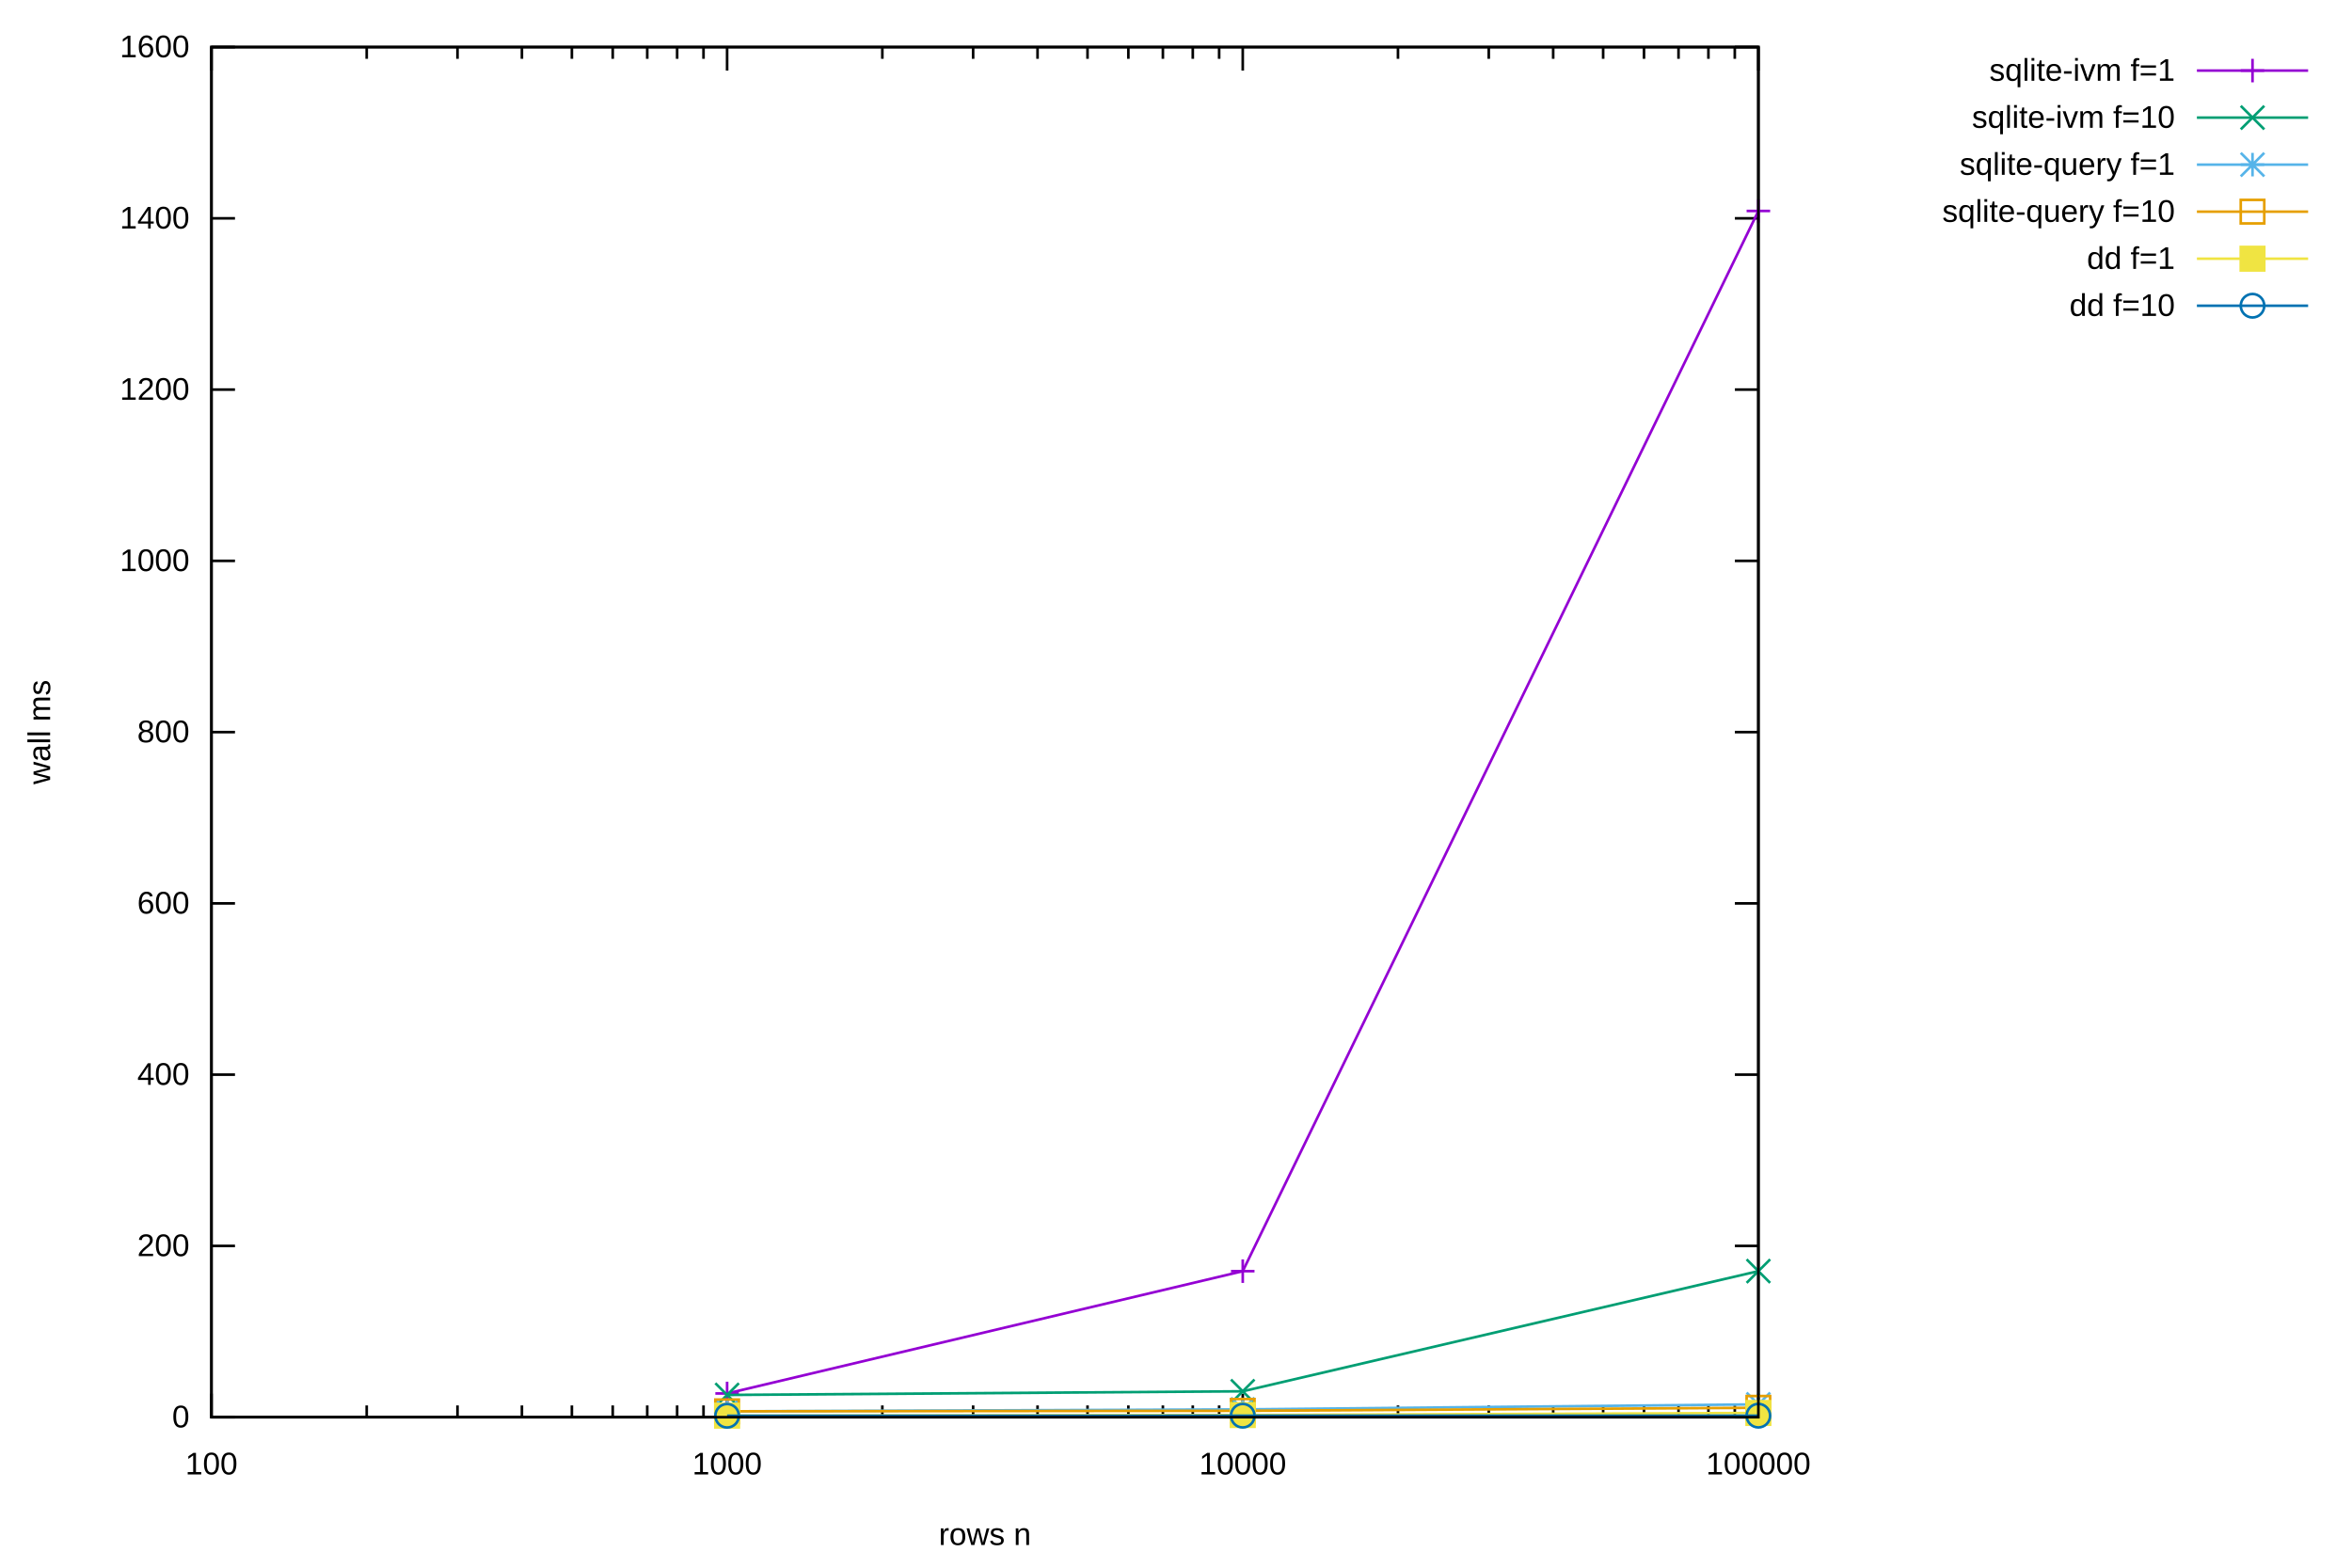
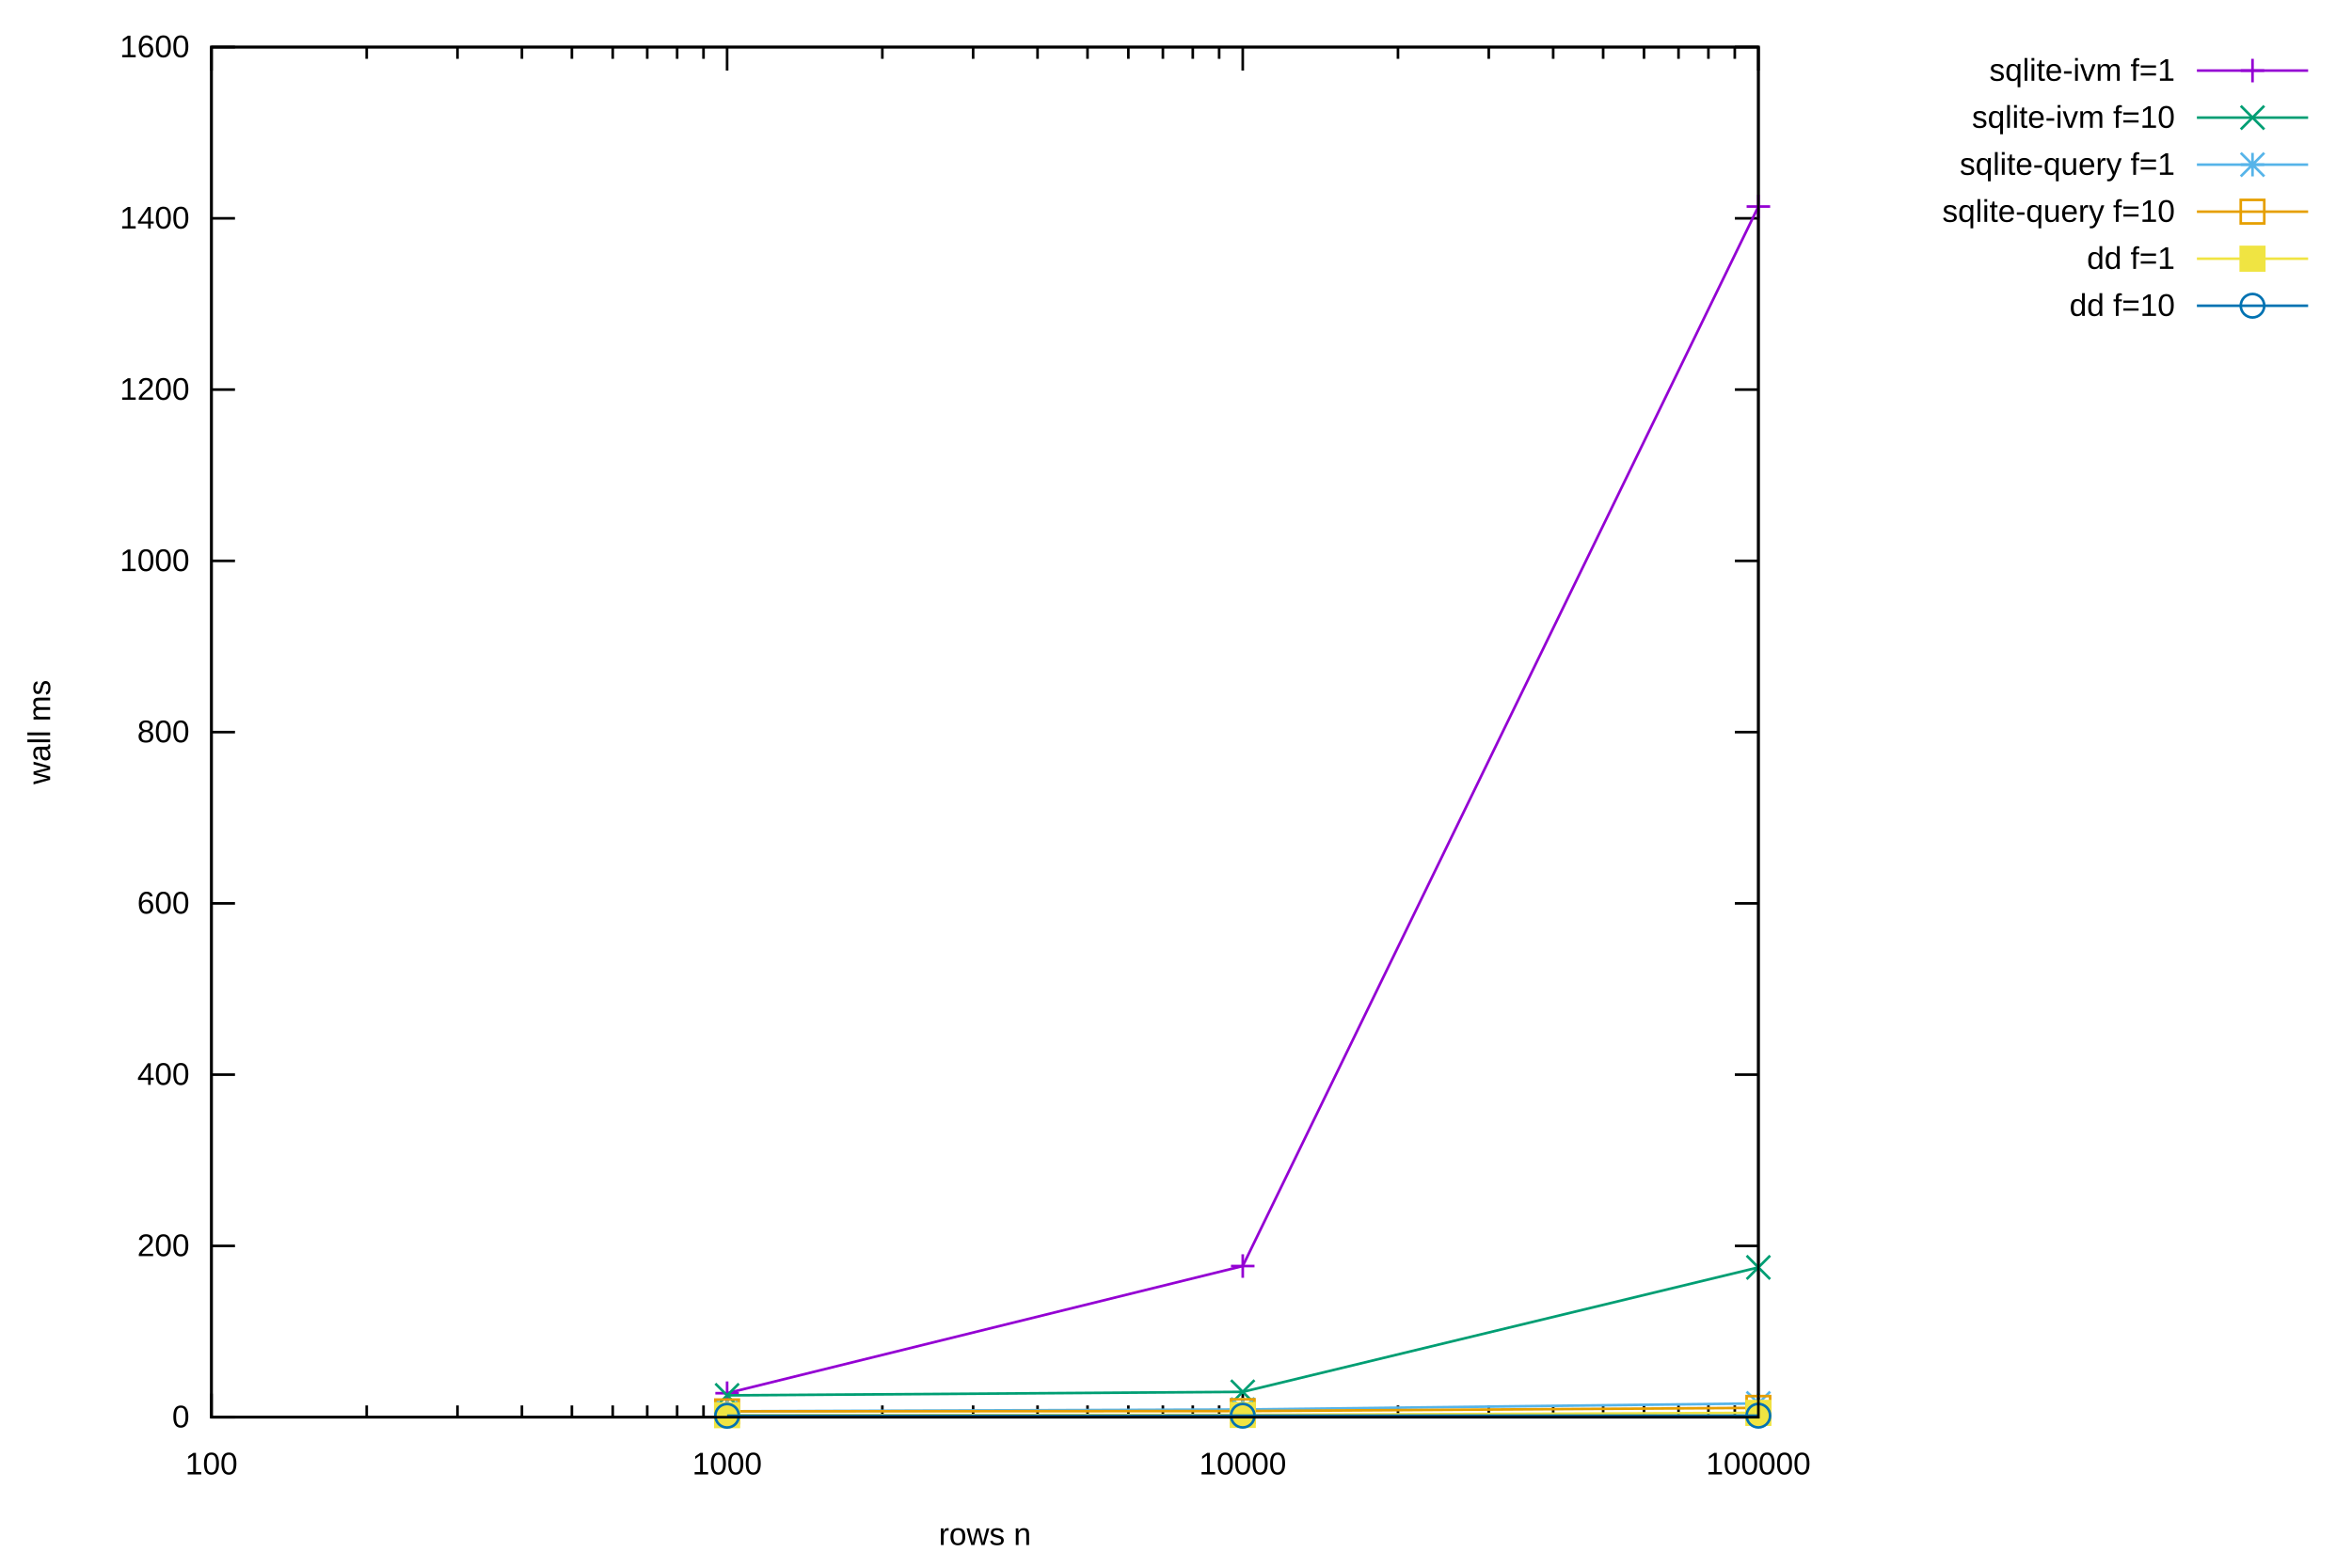
<svg xmlns="http://www.w3.org/2000/svg" xmlns:xlink="http://www.w3.org/1999/xlink" width="900" height="600" viewBox="0 0 900 600">
  <g id="gnuplot_canvas">
    <rect x="0" y="0" width="900" height="600" fill="none" />
    <defs>
      <circle id="gpDot" r="0.5" stroke-width="0.5" stroke="currentColor" />
      <path id="gpPt0" stroke-width="0.222" stroke="currentColor" d="M-1,0 h2 M0,-1 v2" />
      <path id="gpPt1" stroke-width="0.222" stroke="currentColor" d="M-1,-1 L1,1 M1,-1 L-1,1" />
      <path id="gpPt2" stroke-width="0.222" stroke="currentColor" d="M-1,0 L1,0 M0,-1 L0,1 M-1,-1 L1,1 M-1,1 L1,-1" />
      <rect id="gpPt3" stroke-width="0.222" stroke="currentColor" x="-1" y="-1" width="2" height="2" />
      <rect id="gpPt4" stroke-width="0.222" stroke="currentColor" fill="currentColor" x="-1" y="-1" width="2" height="2" />
      <circle id="gpPt5" stroke-width="0.222" stroke="currentColor" cx="0" cy="0" r="1" />
      <use xlink:href="#gpPt5" id="gpPt6" fill="currentColor" stroke="none" />
      <path id="gpPt7" stroke-width="0.222" stroke="currentColor" d="M0,-1.33 L-1.33,0.67 L1.33,0.67 z" />
      <use xlink:href="#gpPt7" id="gpPt8" fill="currentColor" stroke="none" />
      <use xlink:href="#gpPt7" id="gpPt9" stroke="currentColor" transform="rotate(180)" />
      <use xlink:href="#gpPt9" id="gpPt10" fill="currentColor" stroke="none" />
      <use xlink:href="#gpPt3" id="gpPt11" stroke="currentColor" transform="rotate(45)" />
      <use xlink:href="#gpPt11" id="gpPt12" fill="currentColor" stroke="none" />
      <path id="gpPt13" stroke-width="0.222" stroke="currentColor" d="M0,1.330 L1.265,0.411 L0.782,-1.067 L-0.782,-1.076 L-1.265,0.411 z" />
      <use xlink:href="#gpPt13" id="gpPt14" fill="currentColor" stroke="none" />
      <filter id="textbox" filterUnits="objectBoundingBox" x="0" y="0" height="1" width="1">
        <feFlood flood-color="white" flood-opacity="1" result="bgnd" />
        <feComposite in="SourceGraphic" in2="bgnd" operator="atop" />
      </filter>
      <filter id="greybox" filterUnits="objectBoundingBox" x="0" y="0" height="1" width="1">
        <feFlood flood-color="lightgrey" flood-opacity="1" result="grey" />
        <feComposite in="SourceGraphic" in2="grey" operator="atop" />
      </filter>
    </defs>
    <g fill="none" color="white" stroke="currentColor" stroke-width="1.00" stroke-linecap="butt" stroke-linejoin="miter">
</g>
    <g fill="none" color="black" stroke="currentColor" stroke-width="1.00" stroke-linecap="butt" stroke-linejoin="miter">
      <path stroke="black" d="M80.92,542.40 L89.92,542.40 M672.85,542.40 L663.85,542.40  " />
      <g transform="translate(72.53,546.30)" stroke="none" fill="black" font-family="Arial" font-size="12.00" text-anchor="end">
        <text>
          <tspan font-family="Arial"> 0</tspan>
        </text>
      </g>
    </g>
    <g fill="none" color="black" stroke="currentColor" stroke-width="1.00" stroke-linecap="butt" stroke-linejoin="miter">
      <path stroke="black" d="M80.92,476.85 L89.92,476.85 M672.85,476.85 L663.85,476.85  " />
      <g transform="translate(72.53,480.75)" stroke="none" fill="black" font-family="Arial" font-size="12.00" text-anchor="end">
        <text>
          <tspan font-family="Arial"> 200</tspan>
        </text>
      </g>
    </g>
    <g fill="none" color="black" stroke="currentColor" stroke-width="1.00" stroke-linecap="butt" stroke-linejoin="miter">
      <path stroke="black" d="M80.92,411.30 L89.92,411.30 M672.85,411.30 L663.85,411.30  " />
      <g transform="translate(72.53,415.20)" stroke="none" fill="black" font-family="Arial" font-size="12.00" text-anchor="end">
        <text>
          <tspan font-family="Arial"> 400</tspan>
        </text>
      </g>
    </g>
    <g fill="none" color="black" stroke="currentColor" stroke-width="1.00" stroke-linecap="butt" stroke-linejoin="miter">
      <path stroke="black" d="M80.92,345.75 L89.92,345.75 M672.85,345.75 L663.85,345.75  " />
      <g transform="translate(72.53,349.65)" stroke="none" fill="black" font-family="Arial" font-size="12.00" text-anchor="end">
        <text>
          <tspan font-family="Arial"> 600</tspan>
        </text>
      </g>
    </g>
    <g fill="none" color="black" stroke="currentColor" stroke-width="1.00" stroke-linecap="butt" stroke-linejoin="miter">
      <path stroke="black" d="M80.92,280.20 L89.92,280.20 M672.85,280.20 L663.85,280.20  " />
      <g transform="translate(72.53,284.10)" stroke="none" fill="black" font-family="Arial" font-size="12.00" text-anchor="end">
        <text>
          <tspan font-family="Arial"> 800</tspan>
        </text>
      </g>
    </g>
    <g fill="none" color="black" stroke="currentColor" stroke-width="1.00" stroke-linecap="butt" stroke-linejoin="miter">
      <path stroke="black" d="M80.92,214.66 L89.92,214.66 M672.85,214.66 L663.85,214.66  " />
      <g transform="translate(72.53,218.56)" stroke="none" fill="black" font-family="Arial" font-size="12.00" text-anchor="end">
        <text>
          <tspan font-family="Arial"> 1000</tspan>
        </text>
      </g>
    </g>
    <g fill="none" color="black" stroke="currentColor" stroke-width="1.00" stroke-linecap="butt" stroke-linejoin="miter">
      <path stroke="black" d="M80.92,149.11 L89.92,149.11 M672.85,149.11 L663.85,149.11  " />
      <g transform="translate(72.53,153.01)" stroke="none" fill="black" font-family="Arial" font-size="12.00" text-anchor="end">
        <text>
          <tspan font-family="Arial"> 1200</tspan>
        </text>
      </g>
    </g>
    <g fill="none" color="black" stroke="currentColor" stroke-width="1.00" stroke-linecap="butt" stroke-linejoin="miter">
      <path stroke="black" d="M80.92,83.56 L89.92,83.56 M672.85,83.56 L663.85,83.56  " />
      <g transform="translate(72.53,87.46)" stroke="none" fill="black" font-family="Arial" font-size="12.00" text-anchor="end">
        <text>
          <tspan font-family="Arial"> 1400</tspan>
        </text>
      </g>
    </g>
    <g fill="none" color="black" stroke="currentColor" stroke-width="1.00" stroke-linecap="butt" stroke-linejoin="miter">
      <path stroke="black" d="M80.92,18.01 L89.92,18.01 M672.85,18.01 L663.85,18.01  " />
      <g transform="translate(72.53,21.91)" stroke="none" fill="black" font-family="Arial" font-size="12.00" text-anchor="end">
        <text>
          <tspan font-family="Arial"> 1600</tspan>
        </text>
      </g>
    </g>
    <g fill="none" color="black" stroke="currentColor" stroke-width="1.00" stroke-linecap="butt" stroke-linejoin="miter">
      <path stroke="black" d="M80.92,542.40 L80.92,533.40 M80.92,18.01 L80.92,27.01  " />
      <g transform="translate(80.92,564.30)" stroke="none" fill="black" font-family="Arial" font-size="12.00" text-anchor="middle">
        <text>
          <tspan font-family="Arial"> 100</tspan>
        </text>
      </g>
    </g>
    <g fill="none" color="black" stroke="currentColor" stroke-width="1.00" stroke-linecap="butt" stroke-linejoin="miter">
      <path stroke="black" d="M140.32,542.40 L140.32,537.90 M140.32,18.01 L140.32,22.51 M175.06,542.40 L175.06,537.90 M175.06,18.01 L175.06,22.51   M199.71,542.40 L199.71,537.90 M199.71,18.01 L199.71,22.51 M218.83,542.40 L218.83,537.90 M218.83,18.01 L218.83,22.51   M234.46,542.40 L234.46,537.90 M234.46,18.01 L234.46,22.51 M247.67,542.40 L247.67,537.90 M247.67,18.01 L247.67,22.51   M259.11,542.40 L259.11,537.90 M259.11,18.01 L259.11,22.51 M269.20,542.40 L269.20,537.90 M269.20,18.01 L269.20,22.51   M278.23,542.40 L278.23,533.40 M278.23,18.01 L278.23,27.01  " />
      <g transform="translate(278.23,564.30)" stroke="none" fill="black" font-family="Arial" font-size="12.00" text-anchor="middle">
        <text>
          <tspan font-family="Arial"> 1000</tspan>
        </text>
      </g>
    </g>
    <g fill="none" color="black" stroke="currentColor" stroke-width="1.00" stroke-linecap="butt" stroke-linejoin="miter">
      <path stroke="black" d="M337.63,542.40 L337.63,537.90 M337.63,18.01 L337.63,22.51 M372.37,542.40 L372.37,537.90 M372.37,18.01 L372.37,22.51   M397.02,542.40 L397.02,537.90 M397.02,18.01 L397.02,22.51 M416.14,542.40 L416.14,537.90 M416.14,18.01 L416.14,22.51   M431.77,542.40 L431.77,537.90 M431.77,18.01 L431.77,22.51 M444.98,542.40 L444.98,537.90 M444.98,18.01 L444.98,22.51   M456.42,542.40 L456.42,537.90 M456.42,18.01 L456.42,22.51 M466.51,542.40 L466.51,537.90 M466.51,18.01 L466.51,22.51   M475.54,542.40 L475.54,533.40 M475.54,18.01 L475.54,27.01  " />
      <g transform="translate(475.54,564.30)" stroke="none" fill="black" font-family="Arial" font-size="12.00" text-anchor="middle">
        <text>
          <tspan font-family="Arial"> 10000</tspan>
        </text>
      </g>
    </g>
    <g fill="none" color="black" stroke="currentColor" stroke-width="1.00" stroke-linecap="butt" stroke-linejoin="miter">
      <path stroke="black" d="M534.94,542.40 L534.94,537.90 M534.94,18.01 L534.94,22.51 M569.68,542.40 L569.68,537.90 M569.68,18.01 L569.68,22.51   M594.33,542.40 L594.33,537.90 M594.33,18.01 L594.33,22.51 M613.45,542.40 L613.45,537.90 M613.45,18.01 L613.45,22.51   M629.08,542.40 L629.08,537.90 M629.08,18.01 L629.08,22.51 M642.29,542.40 L642.29,537.90 M642.29,18.01 L642.29,22.51   M653.73,542.40 L653.73,537.90 M653.73,18.01 L653.73,22.51 M663.82,542.40 L663.82,537.90 M663.82,18.01 L663.82,22.51   M672.85,542.40 L672.85,533.40 M672.85,18.01 L672.85,27.01  " />
      <g transform="translate(672.85,564.30)" stroke="none" fill="black" font-family="Arial" font-size="12.00" text-anchor="middle">
        <text>
          <tspan font-family="Arial"> 100000</tspan>
        </text>
      </g>
    </g>
    <g fill="none" color="black" stroke="currentColor" stroke-width="1.00" stroke-linecap="butt" stroke-linejoin="miter">
</g>
    <g fill="none" color="black" stroke="currentColor" stroke-width="1.00" stroke-linecap="butt" stroke-linejoin="miter">
      <path stroke="black" d="M80.92,18.01 L80.92,542.40 L672.85,542.40 L672.85,18.01 L80.92,18.01 Z  " />
    </g>
    <g fill="none" color="black" stroke="currentColor" stroke-width="1.00" stroke-linecap="butt" stroke-linejoin="miter">
</g>
    <g id="gnuplot_plot_1">
      <g fill="none" color="black" stroke="currentColor" stroke-width="1.00" stroke-linecap="butt" stroke-linejoin="miter">
        <g transform="translate(832.26,30.91)" stroke="none" fill="black" font-family="Arial" font-size="12.00" text-anchor="end">
          <text>
            <tspan font-family="Arial">sqlite-ivm f=1</tspan>
          </text>
        </g>
      </g>
      <g fill="none" color="black" stroke="currentColor" stroke-width="1.00" stroke-linecap="butt" stroke-linejoin="miter">
-         <path stroke="rgb(148,   0, 211)" d="M840.65,27.01 L883.21,27.01 M278.23,533.32 L475.54,486.51 L672.85,80.74  " />
-         <use xlink:href="#gpPt0" transform="translate(278.23,533.32) scale(4.50)" color="rgb(148,   0, 211)" />
-         <use xlink:href="#gpPt0" transform="translate(475.54,486.51) scale(4.50)" color="rgb(148,   0, 211)" />
-         <use xlink:href="#gpPt0" transform="translate(672.85,80.74) scale(4.50)" color="rgb(148,   0, 211)" />
+         <path stroke="rgb(148,   0, 211)" d="M840.65,27.01 L883.21,27.01 M278.23,533.22 L475.54,484.55 L672.85,79.04  " />
+         <use xlink:href="#gpPt0" transform="translate(278.23,533.22) scale(4.50)" color="rgb(148,   0, 211)" />
+         <use xlink:href="#gpPt0" transform="translate(475.54,484.55) scale(4.50)" color="rgb(148,   0, 211)" />
+         <use xlink:href="#gpPt0" transform="translate(672.85,79.04) scale(4.50)" color="rgb(148,   0, 211)" />
        <use xlink:href="#gpPt0" transform="translate(861.93,27.01) scale(4.50)" color="rgb(148,   0, 211)" />
      </g>
    </g>
    <g id="gnuplot_plot_2">
      <g fill="none" color="black" stroke="currentColor" stroke-width="1.00" stroke-linecap="butt" stroke-linejoin="miter">
        <g transform="translate(832.26,48.91)" stroke="none" fill="black" font-family="Arial" font-size="12.00" text-anchor="end">
          <text>
            <tspan font-family="Arial">sqlite-ivm f=10</tspan>
          </text>
        </g>
      </g>
      <g fill="none" color="black" stroke="currentColor" stroke-width="1.00" stroke-linecap="butt" stroke-linejoin="miter">
-         <path stroke="rgb(  0, 158, 115)" d="M840.65,45.01 L883.21,45.01 M278.23,533.89 L475.54,532.49 L672.85,486.49  " />
-         <use xlink:href="#gpPt1" transform="translate(278.23,533.89) scale(4.50)" color="rgb(  0, 158, 115)" />
-         <use xlink:href="#gpPt1" transform="translate(475.54,532.49) scale(4.50)" color="rgb(  0, 158, 115)" />
-         <use xlink:href="#gpPt1" transform="translate(672.85,486.49) scale(4.50)" color="rgb(  0, 158, 115)" />
+         <path stroke="rgb(  0, 158, 115)" d="M840.65,45.01 L883.21,45.01 M278.23,534.05 L475.54,532.71 L672.85,485.07  " />
+         <use xlink:href="#gpPt1" transform="translate(278.23,534.05) scale(4.50)" color="rgb(  0, 158, 115)" />
+         <use xlink:href="#gpPt1" transform="translate(475.54,532.71) scale(4.50)" color="rgb(  0, 158, 115)" />
+         <use xlink:href="#gpPt1" transform="translate(672.85,485.07) scale(4.50)" color="rgb(  0, 158, 115)" />
        <use xlink:href="#gpPt1" transform="translate(861.93,45.01) scale(4.50)" color="rgb(  0, 158, 115)" />
      </g>
    </g>
    <g id="gnuplot_plot_3">
      <g fill="none" color="black" stroke="currentColor" stroke-width="1.00" stroke-linecap="butt" stroke-linejoin="miter">
        <g transform="translate(832.26,66.91)" stroke="none" fill="black" font-family="Arial" font-size="12.00" text-anchor="end">
          <text>
            <tspan font-family="Arial">sqlite-query f=1</tspan>
          </text>
        </g>
      </g>
      <g fill="none" color="black" stroke="currentColor" stroke-width="1.00" stroke-linecap="butt" stroke-linejoin="miter">
-         <path stroke="rgb( 86, 180, 233)" d="M840.65,63.01 L883.21,63.01 M278.23,540.16 L475.54,539.41 L672.85,537.49  " />
-         <use xlink:href="#gpPt2" transform="translate(278.23,540.16) scale(4.50)" color="rgb( 86, 180, 233)" />
-         <use xlink:href="#gpPt2" transform="translate(475.54,539.41) scale(4.50)" color="rgb( 86, 180, 233)" />
-         <use xlink:href="#gpPt2" transform="translate(672.85,537.49) scale(4.50)" color="rgb( 86, 180, 233)" />
+         <path stroke="rgb( 86, 180, 233)" d="M840.65,63.01 L883.21,63.01 M278.23,540.15 L475.54,539.46 L672.85,537.13  " />
+         <use xlink:href="#gpPt2" transform="translate(278.23,540.15) scale(4.50)" color="rgb( 86, 180, 233)" />
+         <use xlink:href="#gpPt2" transform="translate(475.54,539.46) scale(4.50)" color="rgb( 86, 180, 233)" />
+         <use xlink:href="#gpPt2" transform="translate(672.85,537.13) scale(4.50)" color="rgb( 86, 180, 233)" />
        <use xlink:href="#gpPt2" transform="translate(861.93,63.01) scale(4.50)" color="rgb( 86, 180, 233)" />
      </g>
    </g>
    <g id="gnuplot_plot_4">
      <g fill="none" color="black" stroke="currentColor" stroke-width="1.00" stroke-linecap="butt" stroke-linejoin="miter">
        <g transform="translate(832.26,84.91)" stroke="none" fill="black" font-family="Arial" font-size="12.00" text-anchor="end">
          <text>
            <tspan font-family="Arial">sqlite-query f=10</tspan>
          </text>
        </g>
      </g>
      <g fill="none" color="black" stroke="currentColor" stroke-width="1.00" stroke-linecap="butt" stroke-linejoin="miter">
-         <path stroke="rgb(230, 159,   0)" d="M840.65,81.01 L883.21,81.01 M278.23,540.15 L475.54,539.96 L672.85,538.80  " />
-         <use xlink:href="#gpPt3" transform="translate(278.23,540.15) scale(4.50)" color="rgb(230, 159,   0)" />
-         <use xlink:href="#gpPt3" transform="translate(475.54,539.96) scale(4.50)" color="rgb(230, 159,   0)" />
-         <use xlink:href="#gpPt3" transform="translate(672.85,538.80) scale(4.50)" color="rgb(230, 159,   0)" />
+         <path stroke="rgb(230, 159,   0)" d="M840.65,81.01 L883.21,81.01 M278.23,540.16 L475.54,540.06 L672.85,538.83  " />
+         <use xlink:href="#gpPt3" transform="translate(278.23,540.16) scale(4.50)" color="rgb(230, 159,   0)" />
+         <use xlink:href="#gpPt3" transform="translate(475.54,540.06) scale(4.50)" color="rgb(230, 159,   0)" />
+         <use xlink:href="#gpPt3" transform="translate(672.85,538.83) scale(4.50)" color="rgb(230, 159,   0)" />
        <use xlink:href="#gpPt3" transform="translate(861.93,81.01) scale(4.50)" color="rgb(230, 159,   0)" />
      </g>
    </g>
    <g id="gnuplot_plot_5">
      <g fill="none" color="black" stroke="currentColor" stroke-width="1.00" stroke-linecap="butt" stroke-linejoin="miter">
        <g transform="translate(832.26,102.91)" stroke="none" fill="black" font-family="Arial" font-size="12.00" text-anchor="end">
          <text>
            <tspan font-family="Arial">dd f=1</tspan>
          </text>
        </g>
      </g>
      <g fill="none" color="black" stroke="currentColor" stroke-width="1.00" stroke-linecap="butt" stroke-linejoin="miter">
-         <path stroke="rgb(240, 228,  66)" d="M840.65,99.01 L883.21,99.01 M278.23,541.81 L475.54,541.57 L672.85,540.78  " />
-         <use xlink:href="#gpPt4" transform="translate(278.23,541.81) scale(4.50)" color="rgb(240, 228,  66)" />
-         <use xlink:href="#gpPt4" transform="translate(475.54,541.57) scale(4.50)" color="rgb(240, 228,  66)" />
-         <use xlink:href="#gpPt4" transform="translate(672.85,540.78) scale(4.50)" color="rgb(240, 228,  66)" />
+         <path stroke="rgb(240, 228,  66)" d="M840.65,99.01 L883.21,99.01 M278.23,541.63 L475.54,541.53 L672.85,540.75  " />
+         <use xlink:href="#gpPt4" transform="translate(278.23,541.63) scale(4.50)" color="rgb(240, 228,  66)" />
+         <use xlink:href="#gpPt4" transform="translate(475.54,541.53) scale(4.50)" color="rgb(240, 228,  66)" />
+         <use xlink:href="#gpPt4" transform="translate(672.85,540.75) scale(4.50)" color="rgb(240, 228,  66)" />
        <use xlink:href="#gpPt4" transform="translate(861.93,99.01) scale(4.50)" color="rgb(240, 228,  66)" />
      </g>
    </g>
    <g id="gnuplot_plot_6">
      <g fill="none" color="black" stroke="currentColor" stroke-width="1.00" stroke-linecap="butt" stroke-linejoin="miter">
        <g transform="translate(832.26,120.91)" stroke="none" fill="black" font-family="Arial" font-size="12.00" text-anchor="end">
          <text>
            <tspan font-family="Arial">dd f=10</tspan>
          </text>
        </g>
      </g>
      <g fill="none" color="black" stroke="currentColor" stroke-width="1.00" stroke-linecap="butt" stroke-linejoin="miter">
        <path stroke="rgb(  0, 114, 178)" d="M840.65,117.01 L883.21,117.01 M278.23,541.85 L475.54,541.83 L672.85,541.82  " />
        <use xlink:href="#gpPt5" transform="translate(278.23,541.85) scale(4.50)" color="rgb(  0, 114, 178)" />
        <use xlink:href="#gpPt5" transform="translate(475.54,541.83) scale(4.50)" color="rgb(  0, 114, 178)" />
        <use xlink:href="#gpPt5" transform="translate(672.85,541.82) scale(4.50)" color="rgb(  0, 114, 178)" />
        <use xlink:href="#gpPt5" transform="translate(861.93,117.01) scale(4.50)" color="rgb(  0, 114, 178)" />
      </g>
    </g>
    <g fill="none" color="white" stroke="rgb(  0, 114, 178)" stroke-width="2.00" stroke-linecap="butt" stroke-linejoin="miter">
</g>
    <g fill="none" color="black" stroke="currentColor" stroke-width="2.00" stroke-linecap="butt" stroke-linejoin="miter">
</g>
    <g fill="none" color="black" stroke="black" stroke-width="1.00" stroke-linecap="butt" stroke-linejoin="miter">
</g>
    <g fill="none" color="black" stroke="currentColor" stroke-width="1.00" stroke-linecap="butt" stroke-linejoin="miter">
      <path stroke="black" d="M80.92,18.01 L80.92,542.40 L672.85,542.40 L672.85,18.01 L80.92,18.01 Z  " />
      <g transform="translate(19.18,280.21) rotate(270.00)" stroke="none" fill="black" font-family="Arial" font-size="12.00" text-anchor="middle">
        <text>
          <tspan font-family="Arial">wall ms</tspan>
        </text>
      </g>
    </g>
    <g fill="none" color="black" stroke="currentColor" stroke-width="1.00" stroke-linecap="butt" stroke-linejoin="miter">
      <g transform="translate(376.88,591.30)" stroke="none" fill="black" font-family="Arial" font-size="12.00" text-anchor="middle">
        <text>
          <tspan font-family="Arial">rows n</tspan>
        </text>
      </g>
    </g>
    <g fill="none" color="black" stroke="currentColor" stroke-width="1.00" stroke-linecap="butt" stroke-linejoin="miter">
</g>
    <g fill="none" color="black" stroke="currentColor" stroke-width="1.00" stroke-linecap="butt" stroke-linejoin="miter">
</g>
  </g>
</svg>
